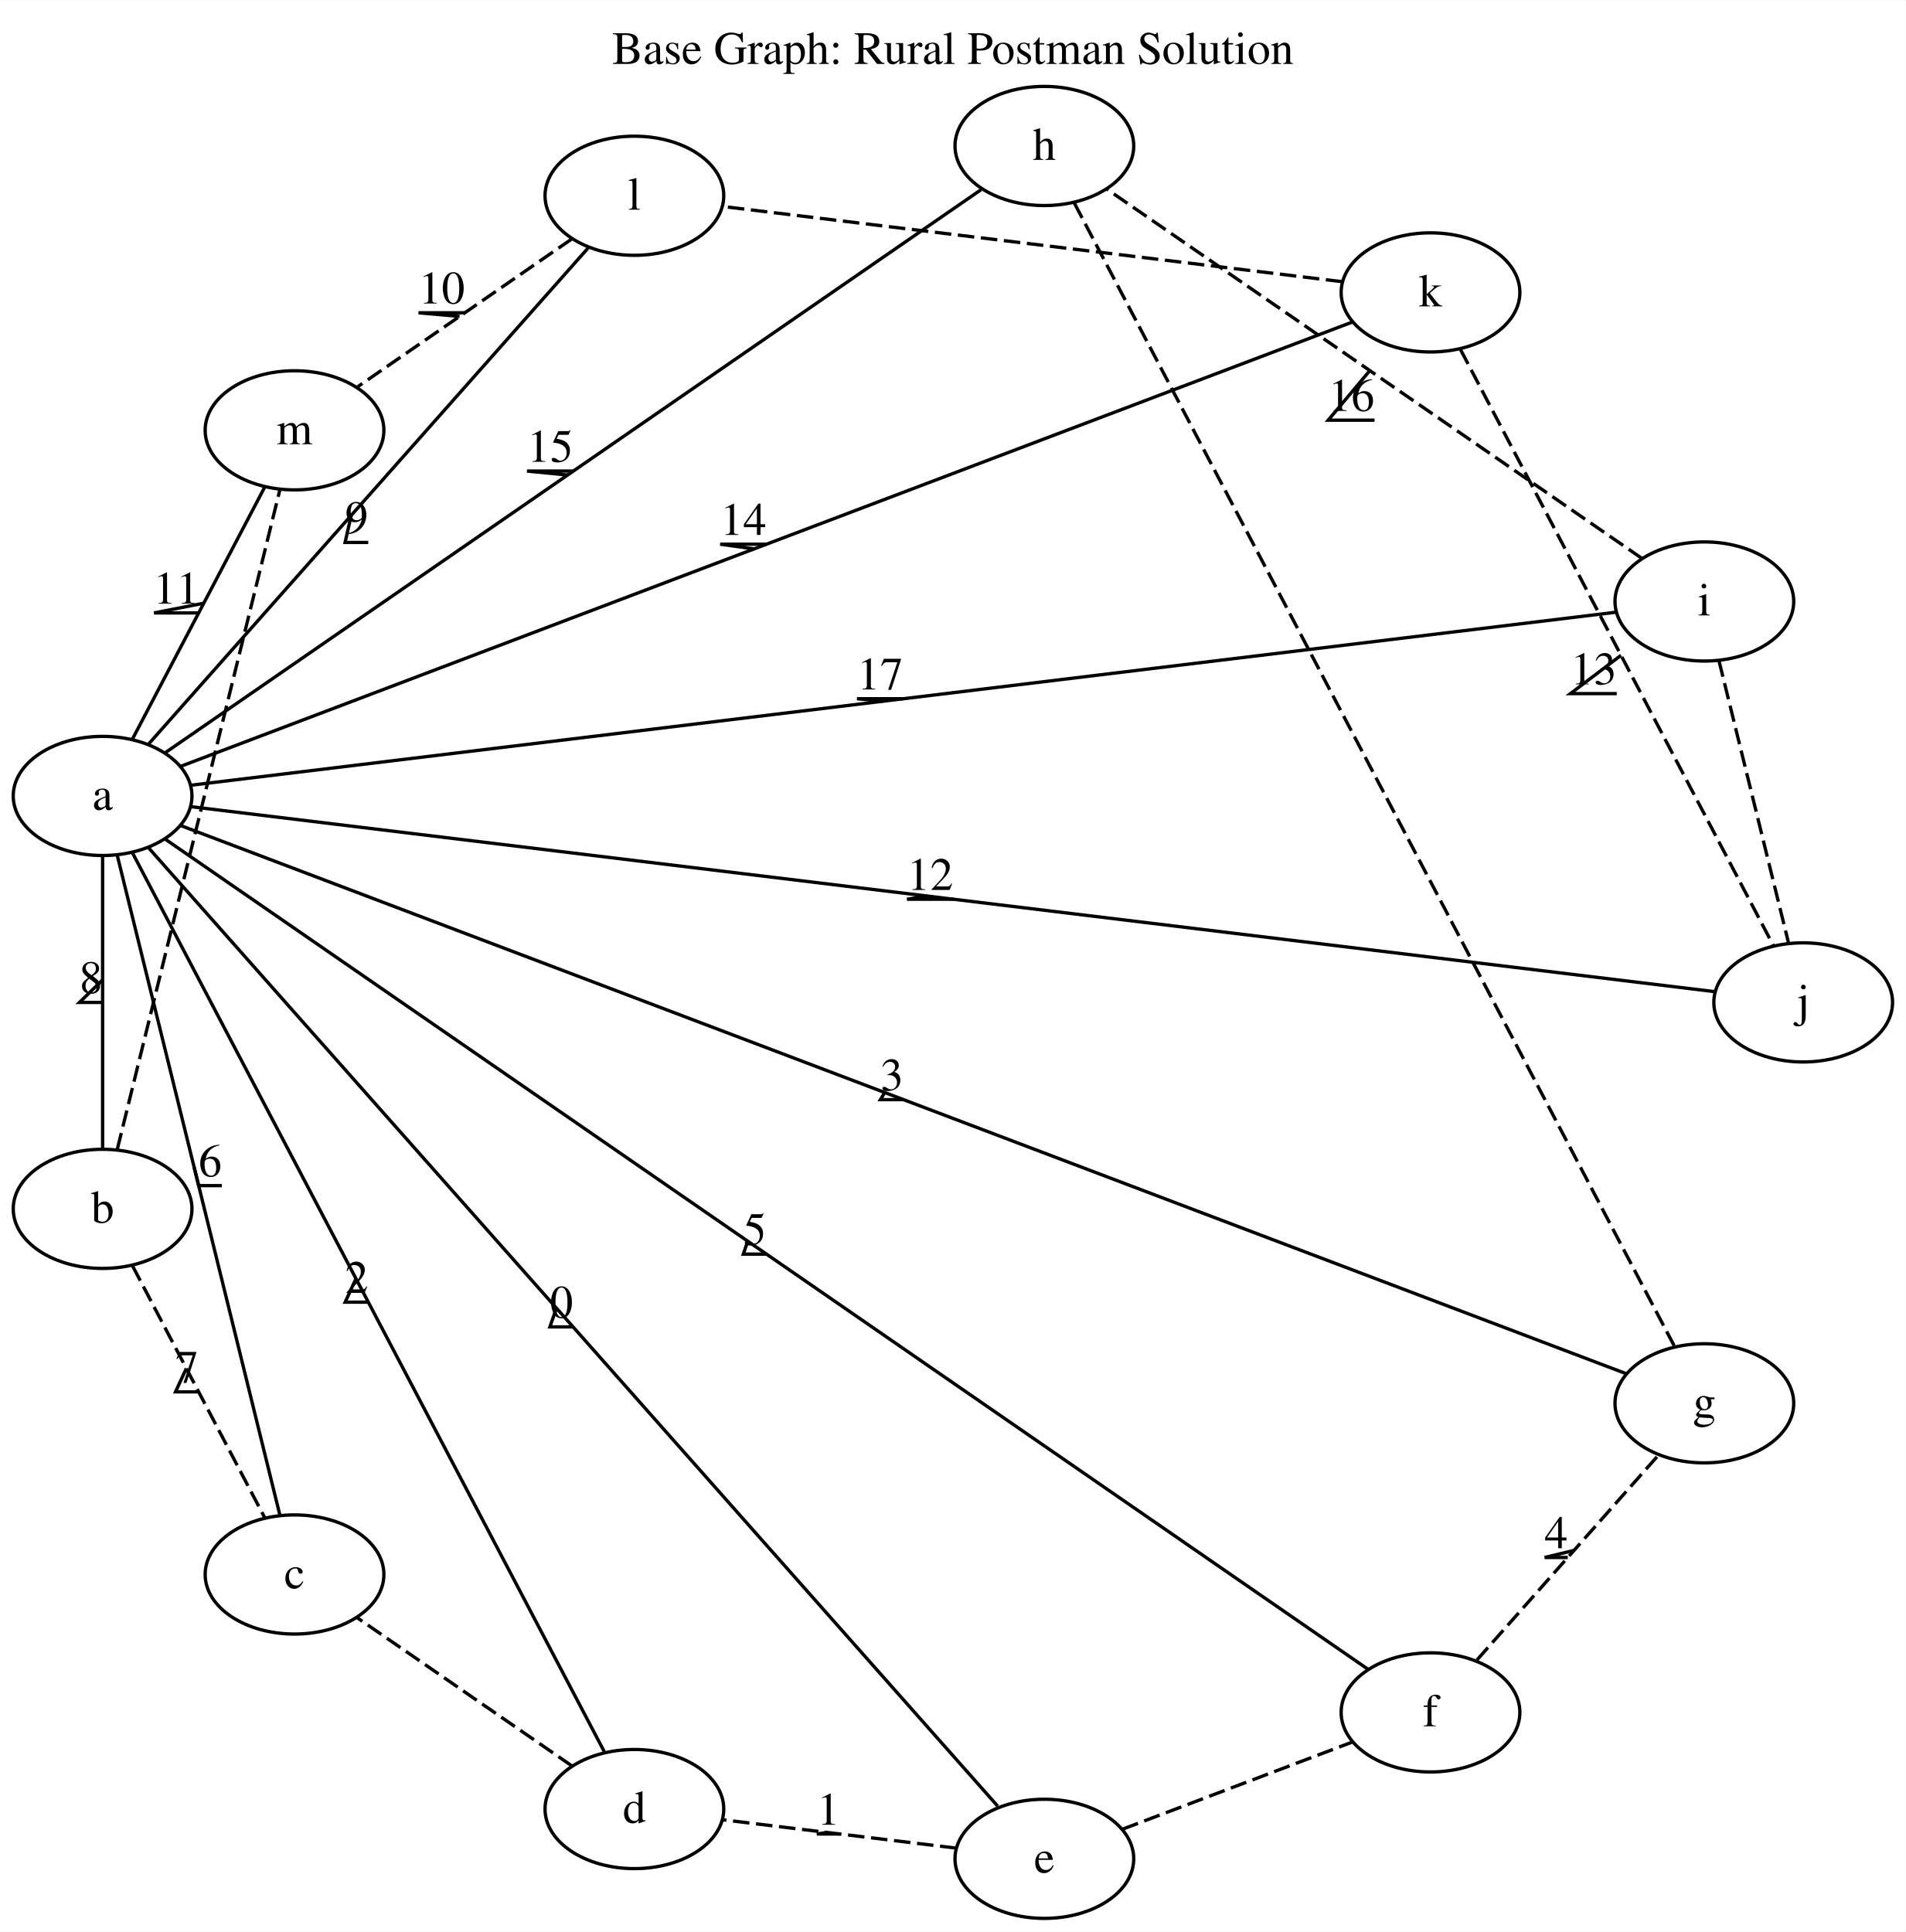
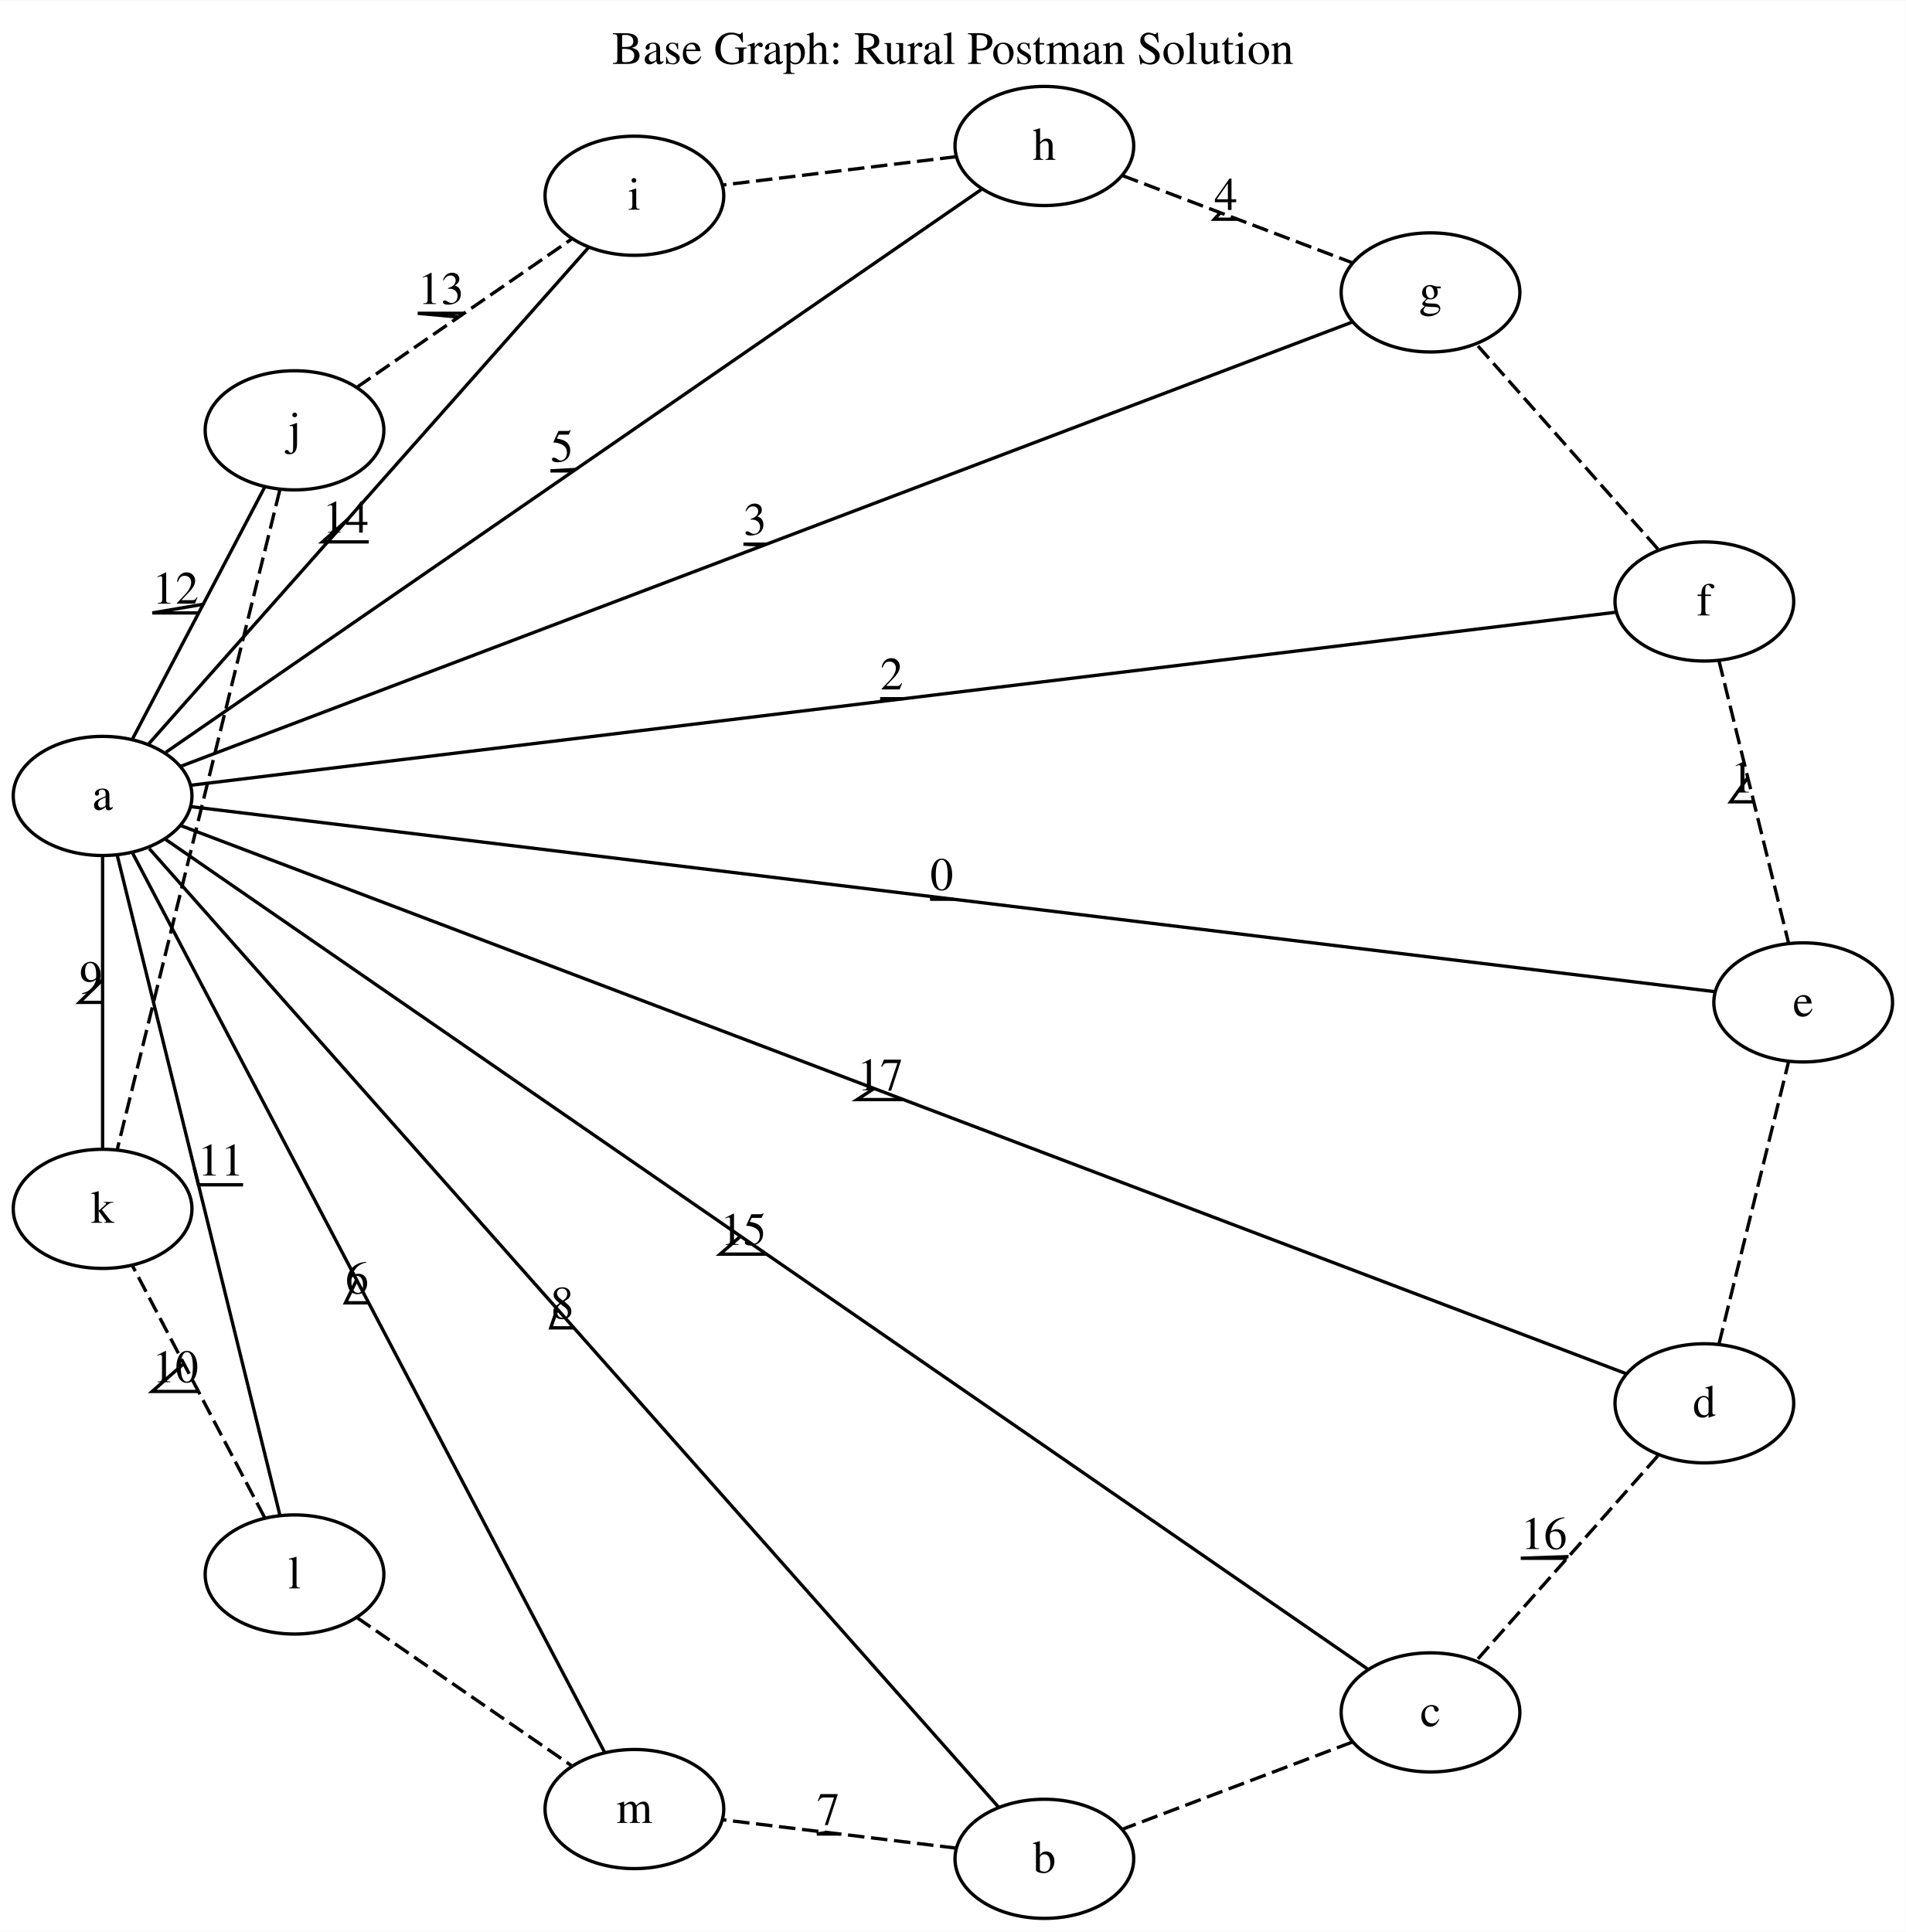
<svg xmlns="http://www.w3.org/2000/svg" width="576pt" height="584pt" viewBox="0.00 0.00 575.82 583.59">
  <g id="graph0" class="graph" transform="scale(1 1) rotate(0) translate(4 579.59)">
    <polygon fill="white" stroke="none" points="-4,4 -4,-579.59 571.816,-579.59 571.816,4 -4,4" />
    <text text-anchor="middle" x="283.908" y="-560.39" font-family="Times,serif" font-size="14.00">Base Graph: Rural Postman Solution</text>
    <g id="node1" class="node">
-       <ellipse fill="none" stroke="black" cx="510.955" cy="-397.946" rx="27" ry="18" />
-       <text text-anchor="middle" x="510.955" y="-393.746" font-family="Times,serif" font-size="14.00">i</text>
+       <ellipse fill="none" stroke="black" cx="510.955" cy="-155.644" rx="27" ry="18" />
+       <text text-anchor="middle" x="510.955" y="-151.444" font-family="Times,serif" font-size="14.00">d</text>
    </g>
    <g id="node3" class="node">
-       <ellipse fill="none" stroke="black" cx="311.544" cy="-535.59" rx="27" ry="18" />
-       <text text-anchor="middle" x="311.544" y="-531.39" font-family="Times,serif" font-size="14.00">h</text>
+       <ellipse fill="none" stroke="black" cx="428.213" cy="-62.247" rx="27" ry="18" />
+       <text text-anchor="middle" x="428.213" y="-58.047" font-family="Times,serif" font-size="14.00">c</text>
    </g>
    <g id="0" class="edge">
-       <path fill="none" stroke="black" stroke-dasharray="5,2" d="M492.195,-410.896C454.189,-437.129 368.485,-496.286 330.399,-522.575" />
-       <text text-anchor="middle" x="404.297" y="-455.535" font-family="Times,serif" font-size="14.00">16</text>
-       <polyline fill="none" stroke="black" points="411.297,-452.735 397.297,-452.735 409.877,-467.716 " />
+       <path fill="none" stroke="black" stroke-dasharray="5,2" d="M496.919,-139.8C481.611,-122.521 457.267,-95.042 442.041,-77.856" />
+       <text text-anchor="middle" x="462.48" y="-111.628" font-family="Times,serif" font-size="14.00">16</text>
+       <polyline fill="none" stroke="black" points="469.48,-108.828 455.48,-108.828 469.914,-109.317 " />
    </g>
-     <g id="node9" class="node">
+     <g id="node5" class="node">
      <ellipse fill="none" stroke="black" cx="27" cy="-339.184" rx="27" ry="18" />
      <text text-anchor="middle" x="27" y="-334.984" font-family="Times,serif" font-size="14.00">a</text>
    </g>
    <g id="2" class="edge">
+       <path fill="none" stroke="black" d="M487.285,-164.62C405.114,-195.784 132.725,-299.087 50.624,-330.224" />
+       <text text-anchor="middle" x="261.955" y="-250.222" font-family="Times,serif" font-size="14.00">17</text>
+       <polyline fill="none" stroke="black" points="268.955,-247.422 254.955,-247.422 260.102,-250.78 " />
+     </g>
+     <g id="node13" class="node">
+       <ellipse fill="none" stroke="black" cx="540.816" cy="-276.795" rx="27" ry="18" />
+       <text text-anchor="middle" x="540.816" y="-272.595" font-family="Times,serif" font-size="14.00">e</text>
+     </g>
+     <g id="1" class="edge">
+       <path fill="none" stroke="black" stroke-dasharray="5,2" d="M515.361,-173.52C521.007,-196.426 530.738,-235.904 536.392,-258.845" />
+     </g>
+     <g id="node2" class="node">
+       <ellipse fill="none" stroke="black" cx="510.955" cy="-397.946" rx="27" ry="18" />
+       <text text-anchor="middle" x="510.955" y="-393.746" font-family="Times,serif" font-size="14.00">f</text>
+     </g>
+     <g id="11" class="edge">
      <path fill="none" stroke="black" d="M484.246,-394.703C399.634,-384.43 138.124,-352.676 53.626,-342.417" />
-       <text text-anchor="middle" x="261.936" y="-371.36" font-family="Times,serif" font-size="14.00">17</text>
-       <polyline fill="none" stroke="black" points="268.936,-368.56 254.936,-368.56 262.811,-367.816 " />
+       <text text-anchor="middle" x="265.436" y="-371.36" font-family="Times,serif" font-size="14.00">2</text>
+       <polyline fill="none" stroke="black" points="268.936,-368.56 261.936,-368.56 266.358,-368.247 " />
+     </g>
+     <g id="node9" class="node">
+       <ellipse fill="none" stroke="black" cx="428.213" cy="-491.343" rx="27" ry="18" />
+       <text text-anchor="middle" x="428.213" y="-487.143" font-family="Times,serif" font-size="14.00">g</text>
+     </g>
+     <g id="22" class="edge">
+       <path fill="none" stroke="black" stroke-dasharray="5,2" d="M496.919,-413.79C481.611,-431.069 457.267,-458.548 442.041,-475.734" />
+     </g>
+     <g id="23" class="edge">
+       <path fill="none" stroke="black" stroke-dasharray="5,2" d="M515.361,-380.07C521.007,-357.164 530.738,-317.686 536.392,-294.745" />
+       <text text-anchor="middle" x="522.377" y="-340.207" font-family="Times,serif" font-size="14.00">1</text>
+       <polyline fill="none" stroke="black" points="525.877,-337.407 518.877,-337.407 524.075,-344.717 " />
+     </g>
+     <g id="7" class="edge">
+       <path fill="none" stroke="black" d="M409.399,-75.232C342.007,-121.75 113.099,-279.753 45.773,-326.226" />
+       <text text-anchor="middle" x="220.586" y="-203.529" font-family="Times,serif" font-size="14.00">15</text>
+       <polyline fill="none" stroke="black" points="227.586,-200.729 213.586,-200.729 219.752,-206.137 " />
+     </g>
+     <g id="node6" class="node">
+       <ellipse fill="none" stroke="black" cx="311.544" cy="-18" rx="27" ry="18" />
+       <text text-anchor="middle" x="311.544" y="-13.8" font-family="Times,serif" font-size="14.00">b</text>
+     </g>
+     <g id="6" class="edge">
+       <path fill="none" stroke="black" stroke-dasharray="5,2" d="M404.603,-53.293C384.361,-45.616 355.35,-34.613 335.118,-26.941" />
+     </g>
+     <g id="node4" class="node">
+       <ellipse fill="none" stroke="black" cx="84.987" cy="-103.922" rx="27" ry="18" />
+       <text text-anchor="middle" x="84.987" y="-99.722" font-family="Times,serif" font-size="14.00">l</text>
+     </g>
+     <g id="10" class="edge">
+       <path fill="none" stroke="black" d="M80.533,-121.992C69.713,-165.891 42.143,-277.745 31.39,-321.374" />
+       <text text-anchor="middle" x="62.705" y="-224.483" font-family="Times,serif" font-size="14.00">11</text>
+       <polyline fill="none" stroke="black" points="69.449,-221.683 55.961,-221.683 54.701,-226.798 " />
    </g>
    <g id="node10" class="node">
-       <ellipse fill="none" stroke="black" cx="540.816" cy="-276.795" rx="27" ry="18" />
-       <text text-anchor="middle" x="540.816" y="-272.595" font-family="Times,serif" font-size="14.00">j</text>
+       <ellipse fill="none" stroke="black" cx="187.676" cy="-33.04" rx="27" ry="18" />
+       <text text-anchor="middle" x="187.676" y="-28.84" font-family="Times,serif" font-size="14.00">m</text>
    </g>
-     <g id="1" class="edge">
-       <path fill="none" stroke="black" stroke-dasharray="5,2" d="M515.361,-380.07C521.007,-357.164 530.738,-317.686 536.392,-294.745" />
+     <g id="8" class="edge">
+       <path fill="none" stroke="black" stroke-dasharray="5,2" d="M103.822,-90.921C122.234,-78.212 150.123,-58.962 168.613,-46.199" />
    </g>
-     <g id="node2" class="node">
-       <ellipse fill="none" stroke="black" cx="428.213" cy="-491.343" rx="27" ry="18" />
-       <text text-anchor="middle" x="428.213" y="-487.143" font-family="Times,serif" font-size="14.00">k</text>
+     <g id="node12" class="node">
+       <ellipse fill="none" stroke="black" cx="27" cy="-214.406" rx="27" ry="18" />
+       <text text-anchor="middle" x="27" y="-210.206" font-family="Times,serif" font-size="14.00">k</text>
    </g>
-     <g id="node5" class="node">
+     <g id="9" class="edge">
+       <path fill="none" stroke="black" stroke-dasharray="5,2" d="M75.926,-121.185C65.033,-141.941 46.862,-176.562 35.997,-197.264" />
+       <text text-anchor="middle" x="48.962" y="-162.025" font-family="Times,serif" font-size="14.00">10</text>
+       <polyline fill="none" stroke="black" points="55.962,-159.225 41.962,-159.225 51.541,-167.647 " />
+     </g>
+     <g id="12" class="edge">
+       <path fill="none" stroke="black" d="M41.111,-323.256C89.667,-268.448 249.512,-88.019 297.684,-33.645" />
+       <text text-anchor="middle" x="165.897" y="-181.251" font-family="Times,serif" font-size="14.00">8</text>
+       <polyline fill="none" stroke="black" points="169.397,-178.451 162.397,-178.451 164.357,-184.139 " />
+     </g>
+     <g id="node7" class="node">
+       <ellipse fill="none" stroke="black" cx="84.987" cy="-449.668" rx="27" ry="18" />
+       <text text-anchor="middle" x="84.987" y="-445.468" font-family="Times,serif" font-size="14.00">j</text>
+     </g>
+     <g id="13" class="edge">
+       <path fill="none" stroke="black" d="M36.06,-356.447C46.954,-377.203 65.125,-411.824 75.99,-432.526" />
+       <text text-anchor="middle" x="49.025" y="-397.287" font-family="Times,serif" font-size="14.00">12</text>
+       <polyline fill="none" stroke="black" points="56.025,-394.487 42.025,-394.487 57.397,-397.101 " />
+     </g>
+     <g id="node8" class="node">
+       <ellipse fill="none" stroke="black" cx="311.544" cy="-535.59" rx="27" ry="18" />
+       <text text-anchor="middle" x="311.544" y="-531.39" font-family="Times,serif" font-size="14.00">h</text>
+     </g>
+     <g id="14" class="edge">
+       <path fill="none" stroke="black" d="M46.112,-352.375C97.948,-388.155 240.777,-486.743 292.515,-522.456" />
+       <text text-anchor="middle" x="165.814" y="-440.216" font-family="Times,serif" font-size="14.00">5</text>
+       <polyline fill="none" stroke="black" points="169.314,-437.416 162.314,-437.416 169.92,-437.834 " />
+     </g>
+     <g id="15" class="edge">
+       <path fill="none" stroke="black" d="M50.6,-348.134C121.736,-375.112 333.545,-455.441 404.642,-482.405" />
+       <text text-anchor="middle" x="224.121" y="-418.069" font-family="Times,serif" font-size="14.00">3</text>
+       <polyline fill="none" stroke="black" points="227.621,-415.269 220.621,-415.269 226.807,-414.96 " />
+     </g>
+     <g id="16" class="edge">
+       <path fill="none" stroke="black" d="M36.099,-321.847C64.38,-267.962 150.533,-103.811 178.677,-50.187" />
+       <text text-anchor="middle" x="103.888" y="-188.817" font-family="Times,serif" font-size="14.00">6</text>
+       <polyline fill="none" stroke="black" points="107.388,-186.017 100.388,-186.017 103.755,-192.94 " />
+     </g>
+     <g id="node11" class="node">
      <ellipse fill="none" stroke="black" cx="187.676" cy="-520.55" rx="27" ry="18" />
-       <text text-anchor="middle" x="187.676" y="-516.35" font-family="Times,serif" font-size="14.00">l</text>
+       <text text-anchor="middle" x="187.676" y="-516.35" font-family="Times,serif" font-size="14.00">i</text>
    </g>
-     <g id="11" class="edge">
-       <path fill="none" stroke="black" stroke-dasharray="5,2" d="M401.552,-494.581C355.316,-500.195 260.775,-511.674 214.456,-517.298" />
+     <g id="4" class="edge">
+       <path fill="none" stroke="black" d="M40.978,-354.961C71.442,-389.348 143.515,-470.702 173.845,-504.938" />
+       <text text-anchor="middle" x="100.412" y="-418.75" font-family="Times,serif" font-size="14.00">14</text>
+       <polyline fill="none" stroke="black" points="107.412,-415.95 93.412,-415.95 100.864,-422.558 " />
+     </g>
+     <g id="17" class="edge">
+       <path fill="none" stroke="black" d="M27,-321.04C27,-297.383 27,-256.24 27,-232.572" />
+       <text text-anchor="middle" x="23.5" y="-279.606" font-family="Times,serif" font-size="14.00">9</text>
+       <polyline fill="none" stroke="black" points="27,-276.806 20,-276.806 27,-283.633 " />
+     </g>
+     <g id="18" class="edge">
+       <path fill="none" stroke="black" d="M53.902,-335.917C142.691,-325.136 425.781,-290.763 514.181,-280.029" />
+       <text text-anchor="middle" x="280.541" y="-310.773" font-family="Times,serif" font-size="14.00">0</text>
+       <polyline fill="none" stroke="black" points="284.041,-307.973 277.041,-307.973 279.56,-308.517 " />
+     </g>
+     <g id="19" class="edge">
+       <path fill="none" stroke="black" stroke-dasharray="5,2" d="M284.971,-21.227C264.214,-23.747 235.487,-27.235 214.633,-29.767" />
+       <text text-anchor="middle" x="246.302" y="-28.297" font-family="Times,serif" font-size="14.00">7</text>
+       <polyline fill="none" stroke="black" points="249.802,-25.497 242.802,-25.497 245.777,-25.985 " />
+     </g>
+     <g id="3" class="edge">
+       <path fill="none" stroke="black" stroke-dasharray="5,2" d="M103.822,-462.669C122.234,-475.378 150.123,-494.628 168.613,-507.391" />
+       <text text-anchor="middle" x="129.217" y="-487.83" font-family="Times,serif" font-size="14.00">13</text>
+       <polyline fill="none" stroke="black" points="136.217,-485.03 122.217,-485.03 134.559,-483.886 " />
    </g>
    <g id="20" class="edge">
-       <path fill="none" stroke="black" d="M404.613,-482.393C333.476,-455.415 121.668,-375.086 50.57,-348.123" />
-       <text text-anchor="middle" x="220.591" y="-418.058" font-family="Times,serif" font-size="14.00">14</text>
-       <polyline fill="none" stroke="black" points="227.591,-415.258 213.591,-415.258 223.847,-413.838 " />
+       <path fill="none" stroke="black" stroke-dasharray="5,2" d="M80.533,-431.598C69.713,-387.699 42.143,-275.845 31.39,-232.216" />
    </g>
-     <g id="23" class="edge">
-       <path fill="none" stroke="black" stroke-dasharray="5,2" d="M437.237,-474.149C458.321,-433.976 510.622,-334.325 531.749,-294.072" />
-       <text text-anchor="middle" x="477.493" y="-372.91" font-family="Times,serif" font-size="14.00">13</text>
-       <polyline fill="none" stroke="black" points="484.493,-370.11 470.493,-370.11 485.767,-381.682 " />
-     </g>
-     <g id="7" class="edge">
-       <path fill="none" stroke="black" d="M292.432,-522.398C240.596,-486.618 97.767,-388.031 46.028,-352.318" />
-       <text text-anchor="middle" x="162.23" y="-440.158" font-family="Times,serif" font-size="14.00">15</text>
-       <polyline fill="none" stroke="black" points="169.23,-437.358 155.23,-437.358 167.483,-436.152 " />
-     </g>
-     <g id="node12" class="node">
-       <ellipse fill="none" stroke="black" cx="510.955" cy="-155.644" rx="27" ry="18" />
-       <text text-anchor="middle" x="510.955" y="-151.444" font-family="Times,serif" font-size="14.00">g</text>
-     </g>
-     <g id="6" class="edge">
-       <path fill="none" stroke="black" stroke-dasharray="5,2" d="M320.63,-518.277C353.85,-454.982 468.508,-236.52 501.815,-173.058" />
-     </g>
-     <g id="node4" class="node">
-       <ellipse fill="none" stroke="black" cx="311.544" cy="-18" rx="27" ry="18" />
-       <text text-anchor="middle" x="311.544" y="-13.8" font-family="Times,serif" font-size="14.00">e</text>
-     </g>
-     <g id="node7" class="node">
-       <ellipse fill="none" stroke="black" cx="428.213" cy="-62.247" rx="27" ry="18" />
-       <text text-anchor="middle" x="428.213" y="-58.047" font-family="Times,serif" font-size="14.00">f</text>
-     </g>
-     <g id="15" class="edge">
-       <path fill="none" stroke="black" stroke-dasharray="5,2" d="M335.154,-26.954C355.395,-34.63 384.407,-45.633 404.638,-53.306" />
-     </g>
-     <g id="node8" class="node">
-       <ellipse fill="none" stroke="black" cx="187.676" cy="-33.04" rx="27" ry="18" />
-       <text text-anchor="middle" x="187.676" y="-28.84" font-family="Times,serif" font-size="14.00">d</text>
-     </g>
-     <g id="17" class="edge">
-       <path fill="none" stroke="black" stroke-dasharray="5,2" d="M284.971,-21.227C264.214,-23.747 235.487,-27.235 214.633,-29.767" />
-       <text text-anchor="middle" x="246.302" y="-28.297" font-family="Times,serif" font-size="14.00">1</text>
-       <polyline fill="none" stroke="black" points="249.802,-25.497 242.802,-25.497 245.777,-25.985 " />
-     </g>
-     <g id="22" class="edge">
-       <path fill="none" stroke="black" d="M297.433,-33.928C248.877,-88.736 89.032,-269.164 40.86,-323.539" />
-       <text text-anchor="middle" x="165.647" y="-181.533" font-family="Times,serif" font-size="14.00">0</text>
-       <polyline fill="none" stroke="black" points="169.147,-178.733 162.147,-178.733 164.124,-184.403 " />
-     </g>
-     <g id="12" class="edge">
-       <path fill="none" stroke="black" d="M173.699,-504.772C143.235,-470.385 71.161,-389.031 40.831,-354.796" />
-       <text text-anchor="middle" x="103.765" y="-418.584" font-family="Times,serif" font-size="14.00">9</text>
-       <polyline fill="none" stroke="black" points="107.265,-415.784 100.265,-415.784 102.114,-423.97 " />
-     </g>
-     <g id="node13" class="node">
-       <ellipse fill="none" stroke="black" cx="84.987" cy="-449.668" rx="27" ry="18" />
-       <text text-anchor="middle" x="84.987" y="-445.468" font-family="Times,serif" font-size="14.00">m</text>
-     </g>
-     <g id="8" class="edge">
-       <path fill="none" stroke="black" stroke-dasharray="5,2" d="M168.842,-507.549C150.429,-494.84 122.541,-475.59 104.05,-462.827" />
-       <text text-anchor="middle" x="129.446" y="-487.988" font-family="Times,serif" font-size="14.00">10</text>
-       <polyline fill="none" stroke="black" points="136.446,-485.188 122.446,-485.188 134.846,-484.084 " />
-     </g>
-     <g id="node6" class="node">
-       <ellipse fill="none" stroke="black" cx="27" cy="-214.406" rx="27" ry="18" />
-       <text text-anchor="middle" x="27" y="-210.206" font-family="Times,serif" font-size="14.00">b</text>
-     </g>
-     <g id="13" class="edge">
-       <path fill="none" stroke="black" d="M27,-232.55C27,-256.207 27,-297.35 27,-321.018" />
-       <text text-anchor="middle" x="23.5" y="-279.584" font-family="Times,serif" font-size="14.00">8</text>
-       <polyline fill="none" stroke="black" points="27,-276.784 20,-276.784 27,-283.603 " />
-     </g>
-     <g id="node11" class="node">
-       <ellipse fill="none" stroke="black" cx="84.987" cy="-103.922" rx="27" ry="18" />
-       <text text-anchor="middle" x="84.987" y="-99.722" font-family="Times,serif" font-size="14.00">c</text>
+     <g id="21" class="edge">
+       <path fill="none" stroke="black" stroke-dasharray="5,2" d="M335.154,-526.636C355.395,-518.96 384.407,-507.957 404.638,-500.284" />
+       <text text-anchor="middle" x="366.396" y="-516.26" font-family="Times,serif" font-size="14.00">4</text>
+       <polyline fill="none" stroke="black" points="369.896,-513.46 362.896,-513.46 364.711,-515.426 " />
    </g>
    <g id="5" class="edge">
-       <path fill="none" stroke="black" stroke-dasharray="5,2" d="M36.06,-197.143C46.954,-176.387 65.125,-141.766 75.99,-121.064" />
-       <text text-anchor="middle" x="52.525" y="-161.903" font-family="Times,serif" font-size="14.00">7</text>
-       <polyline fill="none" stroke="black" points="56.025,-159.103 49.025,-159.103 52.3,-166.201 " />
-     </g>
-     <g id="10" class="edge">
-       <path fill="none" stroke="black" stroke-dasharray="5,2" d="M31.454,-232.476C42.274,-276.376 69.844,-388.23 80.597,-431.859" />
-     </g>
-     <g id="16" class="edge">
-       <path fill="none" stroke="black" d="M409.399,-75.232C342.007,-121.75 113.099,-279.753 45.773,-326.226" />
-       <text text-anchor="middle" x="224.086" y="-203.529" font-family="Times,serif" font-size="14.00">5</text>
-       <polyline fill="none" stroke="black" points="227.586,-200.729 220.586,-200.729 221.92,-204.64 " />
-     </g>
-     <g id="14" class="edge">
-       <path fill="none" stroke="black" stroke-dasharray="5,2" d="M442.249,-78.09C457.556,-95.369 481.901,-122.848 497.126,-140.034" />
-       <text text-anchor="middle" x="466.187" y="-111.862" font-family="Times,serif" font-size="14.00">4</text>
-       <polyline fill="none" stroke="black" points="469.687,-109.062 462.687,-109.062 471.574,-111.192 " />
-     </g>
-     <g id="18" class="edge">
-       <path fill="none" stroke="black" d="M178.577,-50.377C150.297,-104.262 64.143,-268.413 35.999,-322.037" />
-       <text text-anchor="middle" x="103.788" y="-189.007" font-family="Times,serif" font-size="14.00">2</text>
-       <polyline fill="none" stroke="black" points="107.288,-186.207 100.288,-186.207 103.553,-193.325 " />
-     </g>
-     <g id="3" class="edge">
-       <path fill="none" stroke="black" stroke-dasharray="5,2" d="M168.842,-46.041C150.429,-58.75 122.541,-78 104.05,-90.763" />
-     </g>
-     <g id="19" class="edge">
-       <path fill="none" stroke="black" d="M53.902,-335.917C142.691,-325.136 425.781,-290.763 514.181,-280.029" />
-       <text text-anchor="middle" x="277.041" y="-310.773" font-family="Times,serif" font-size="14.00">12</text>
-       <polyline fill="none" stroke="black" points="284.041,-307.973 270.041,-307.973 276.022,-308.947 " />
-     </g>
-     <g id="4" class="edge">
-       <path fill="none" stroke="black" d="M31.454,-321.114C42.274,-277.214 69.844,-165.361 80.597,-121.731" />
-       <text text-anchor="middle" x="59.526" y="-224.222" font-family="Times,serif" font-size="14.00">6</text>
-       <polyline fill="none" stroke="black" points="63.026,-221.422 56.026,-221.422 54.59,-227.246 " />
-     </g>
-     <g id="21" class="edge">
-       <path fill="none" stroke="black" d="M50.67,-330.207C132.841,-299.043 405.23,-195.74 487.331,-164.603" />
-       <text text-anchor="middle" x="265.5" y="-250.205" font-family="Times,serif" font-size="14.00">3</text>
-       <polyline fill="none" stroke="black" points="269,-247.405 262,-247.405 263.315,-249.561 " />
-     </g>
-     <g id="9" class="edge">
-       <path fill="none" stroke="black" d="M36.06,-356.447C46.954,-377.203 65.125,-411.824 75.99,-432.526" />
-       <text text-anchor="middle" x="49.282" y="-397.287" font-family="Times,serif" font-size="14.00">11</text>
-       <polyline fill="none" stroke="black" points="56.025,-394.487 42.538,-394.487 57.567,-397.424 " />
+       <path fill="none" stroke="black" stroke-dasharray="5,2" d="M284.971,-532.364C264.214,-529.843 235.487,-526.355 214.633,-523.823" />
    </g>
  </g>
</svg>
